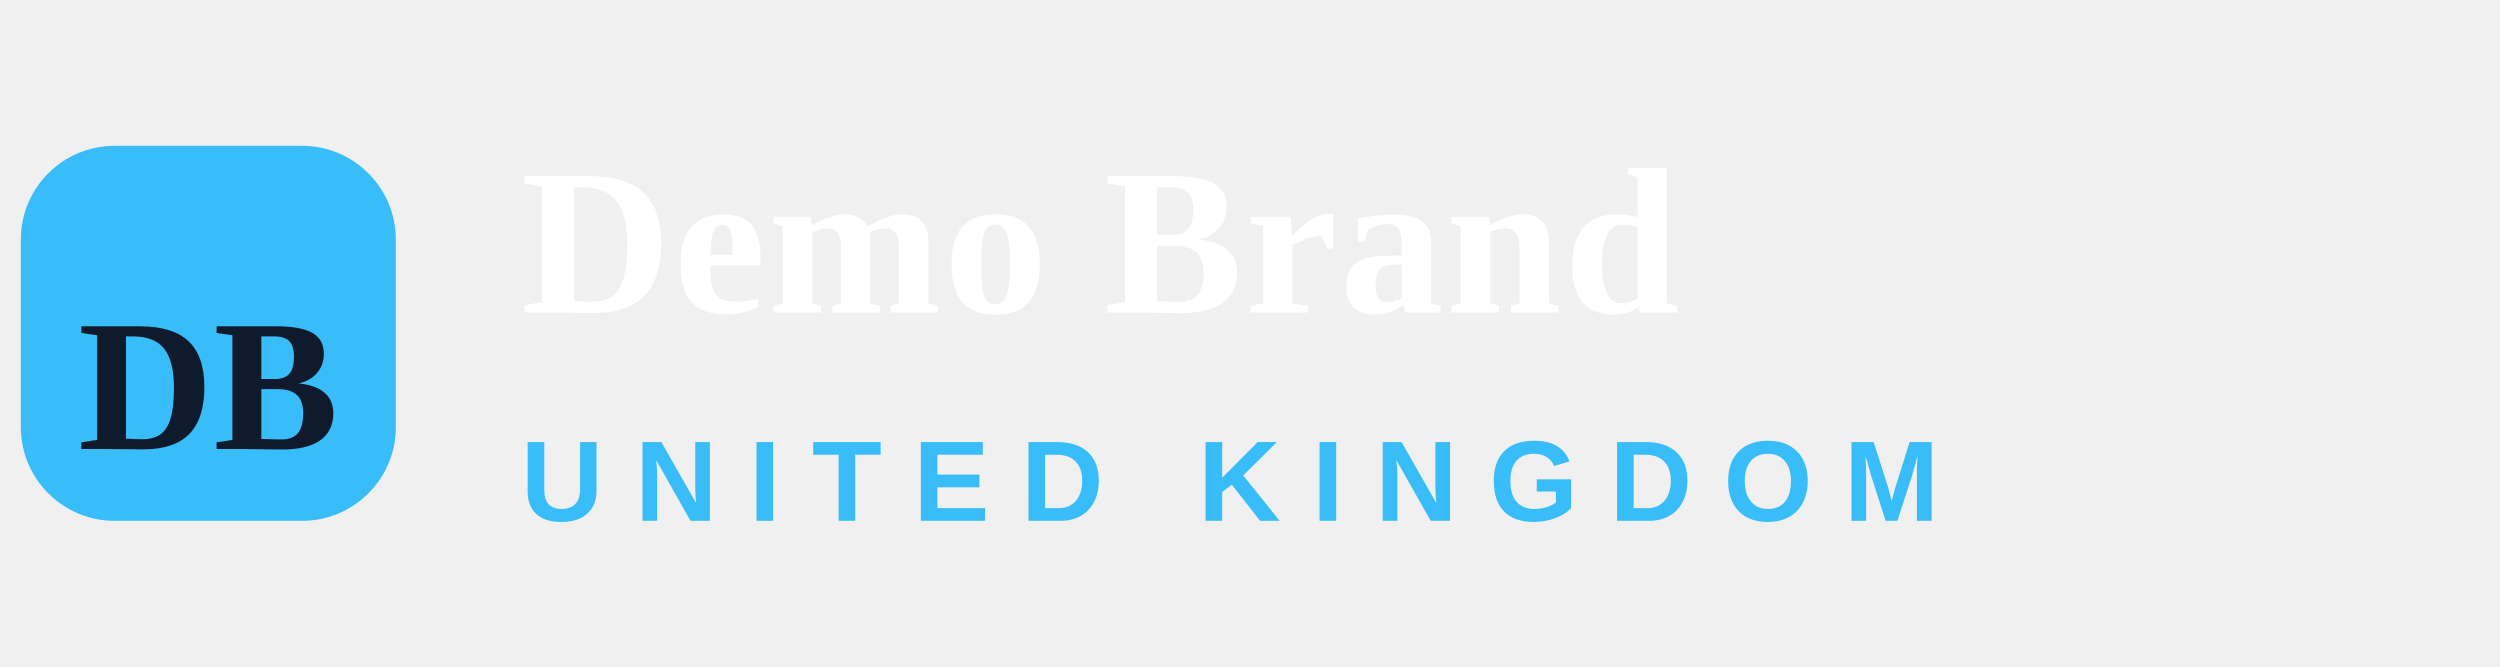
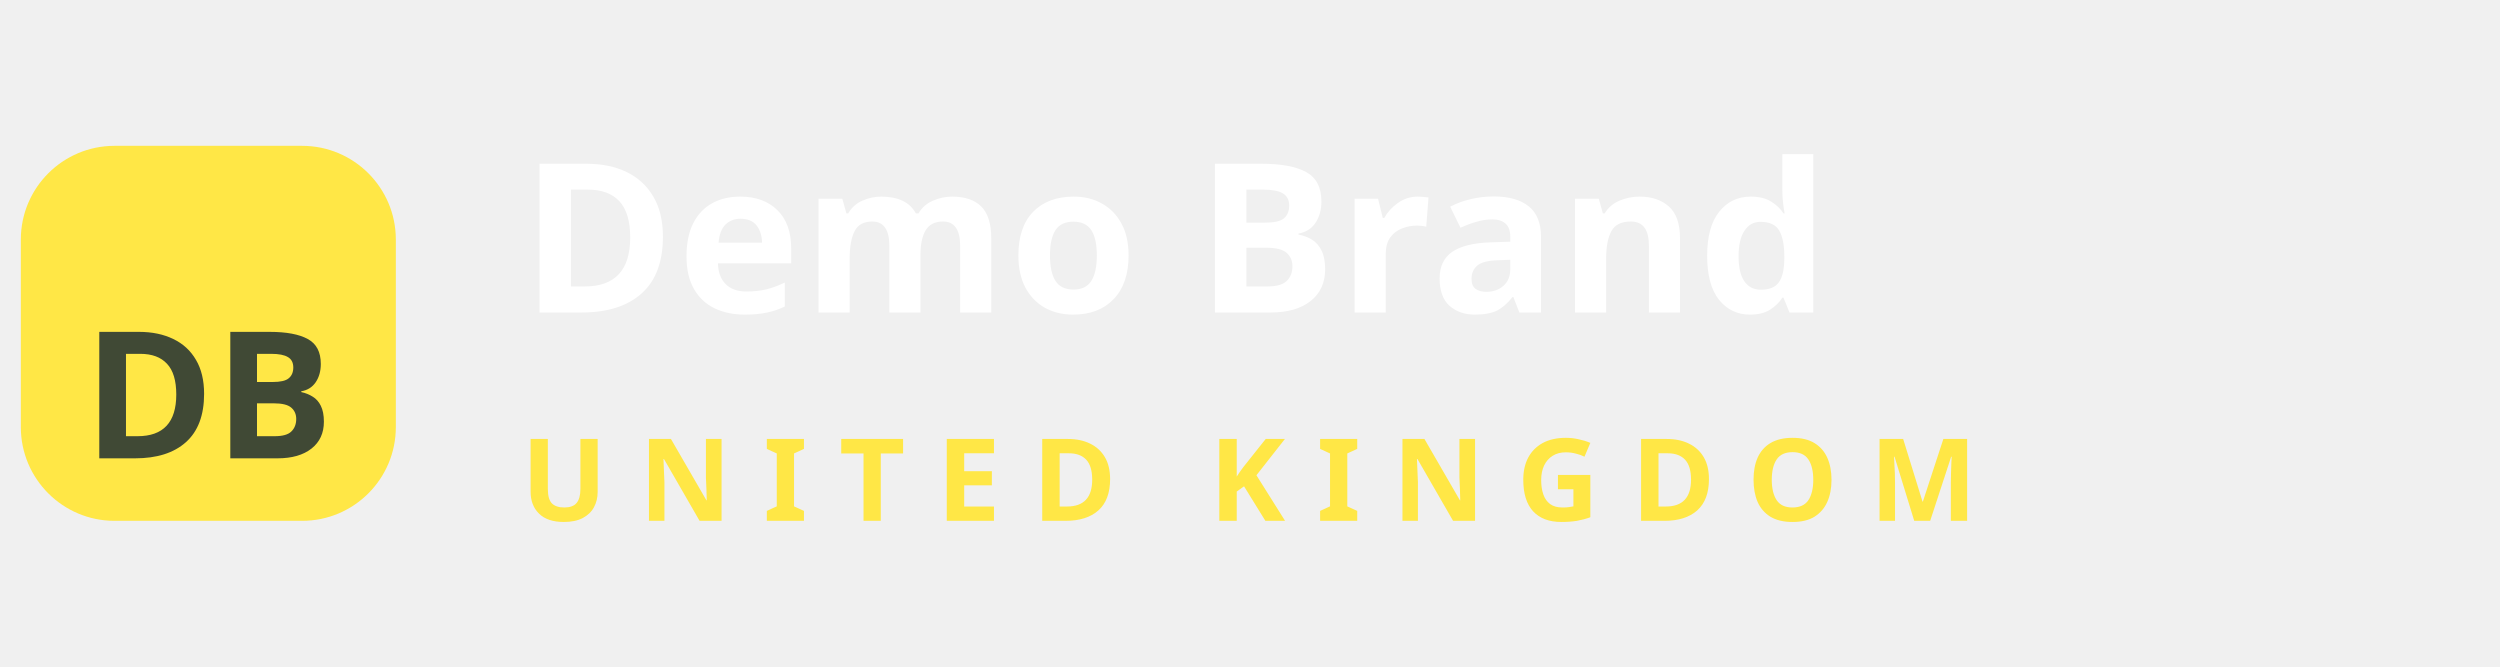
<svg xmlns="http://www.w3.org/2000/svg" viewBox="0 0 240 64" role="img" aria-label="Demo Brand UK">
-   <rect x="2" y="14" width="36" height="36" rx="9" fill="#38bdf8" />
-   <text x="20" y="38" text-anchor="middle" font-family="Georgia, 'Times New Roman', serif" font-size="18" font-weight="700" fill="#0f1b2d" dominant-baseline="middle">DB</text>
-   <text x="50" y="30" font-family="Georgia, 'Times New Roman', serif" font-size="20" font-weight="700" fill="#ffffff" letter-spacing="0.2">Demo Brand</text>
-   <text x="50" y="50" font-family="Arial, Helvetica, sans-serif" font-size="11" font-weight="600" fill="#38bdf8" letter-spacing="3">UNITED KINGDOM</text>
+   <rect x="2" y="14" width="36" height="36" rx="9" fill="#ffe746" />
+   <text x="20" y="38" text-anchor="middle" font-family="'Space Grotesk', sans-serif" font-size="17" font-weight="700" fill="#404935" dominant-baseline="middle">DB</text>
+   <text x="50" y="30" font-family="'Space Grotesk', sans-serif" font-size="20" font-weight="700" fill="#ffffff" letter-spacing="0.2">Demo Brand</text>
+   <text x="50" y="50" font-family="'Poppins', sans-serif" font-size="11" font-weight="600" fill="#ffe746" letter-spacing="3">UNITED KINGDOM</text>
</svg>
